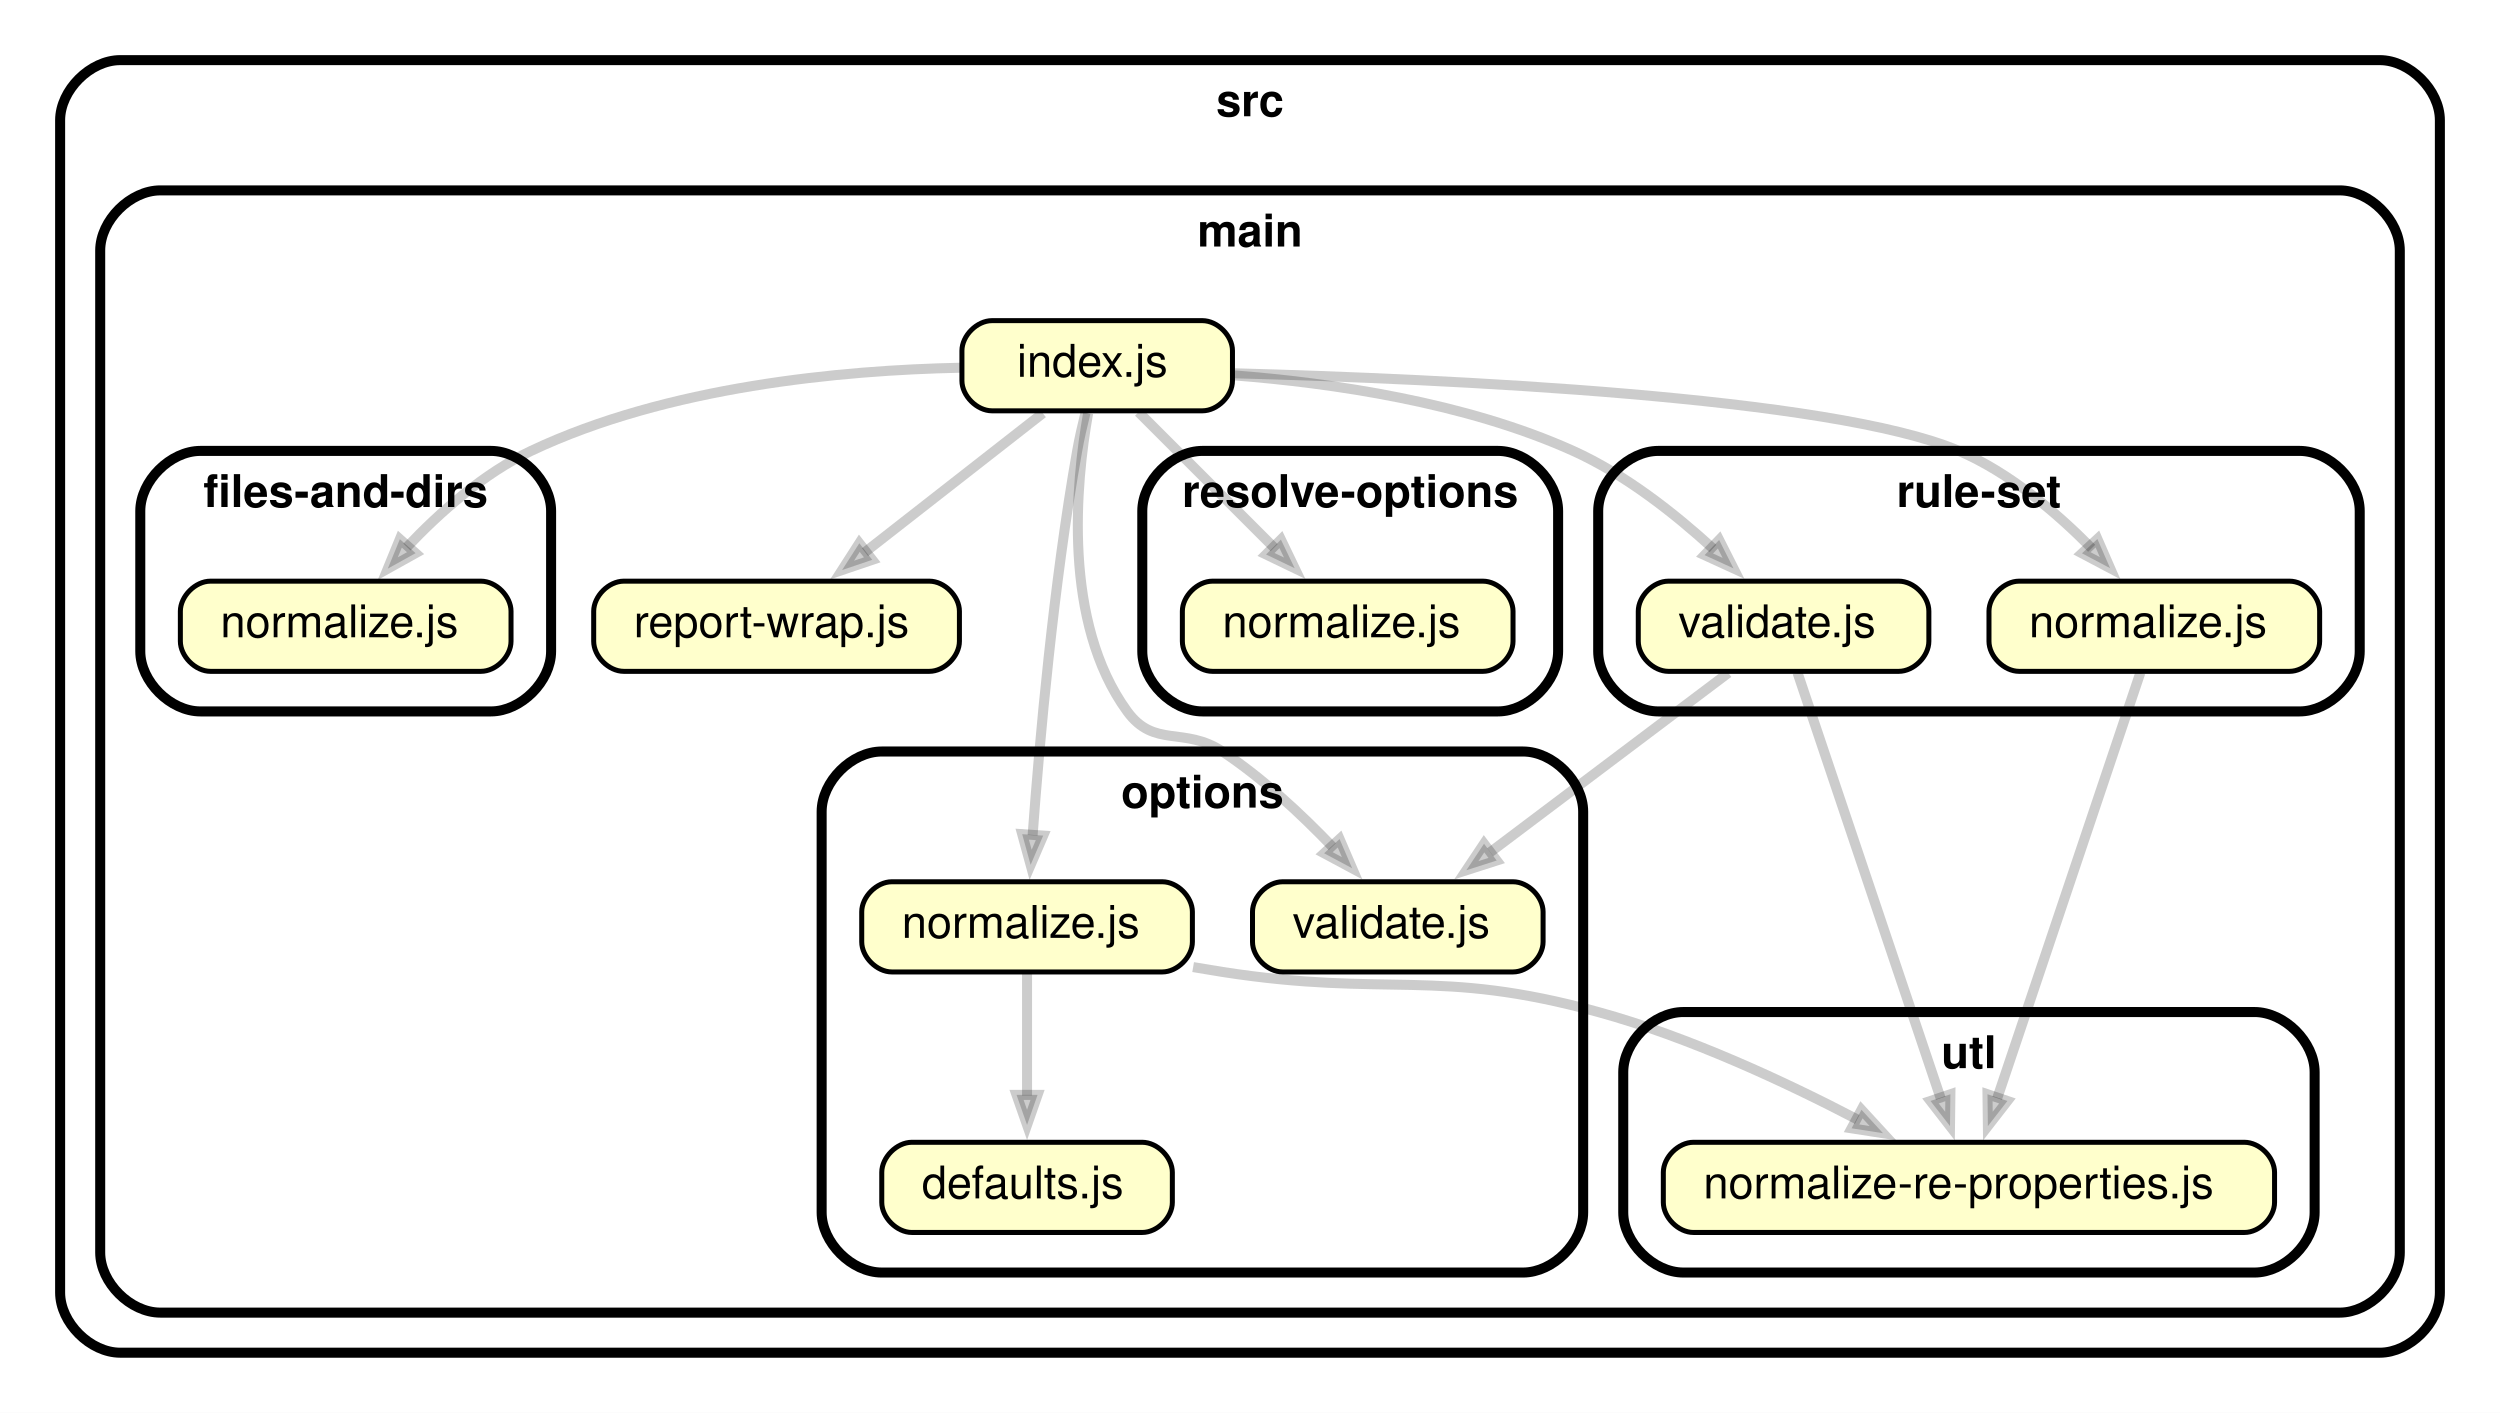
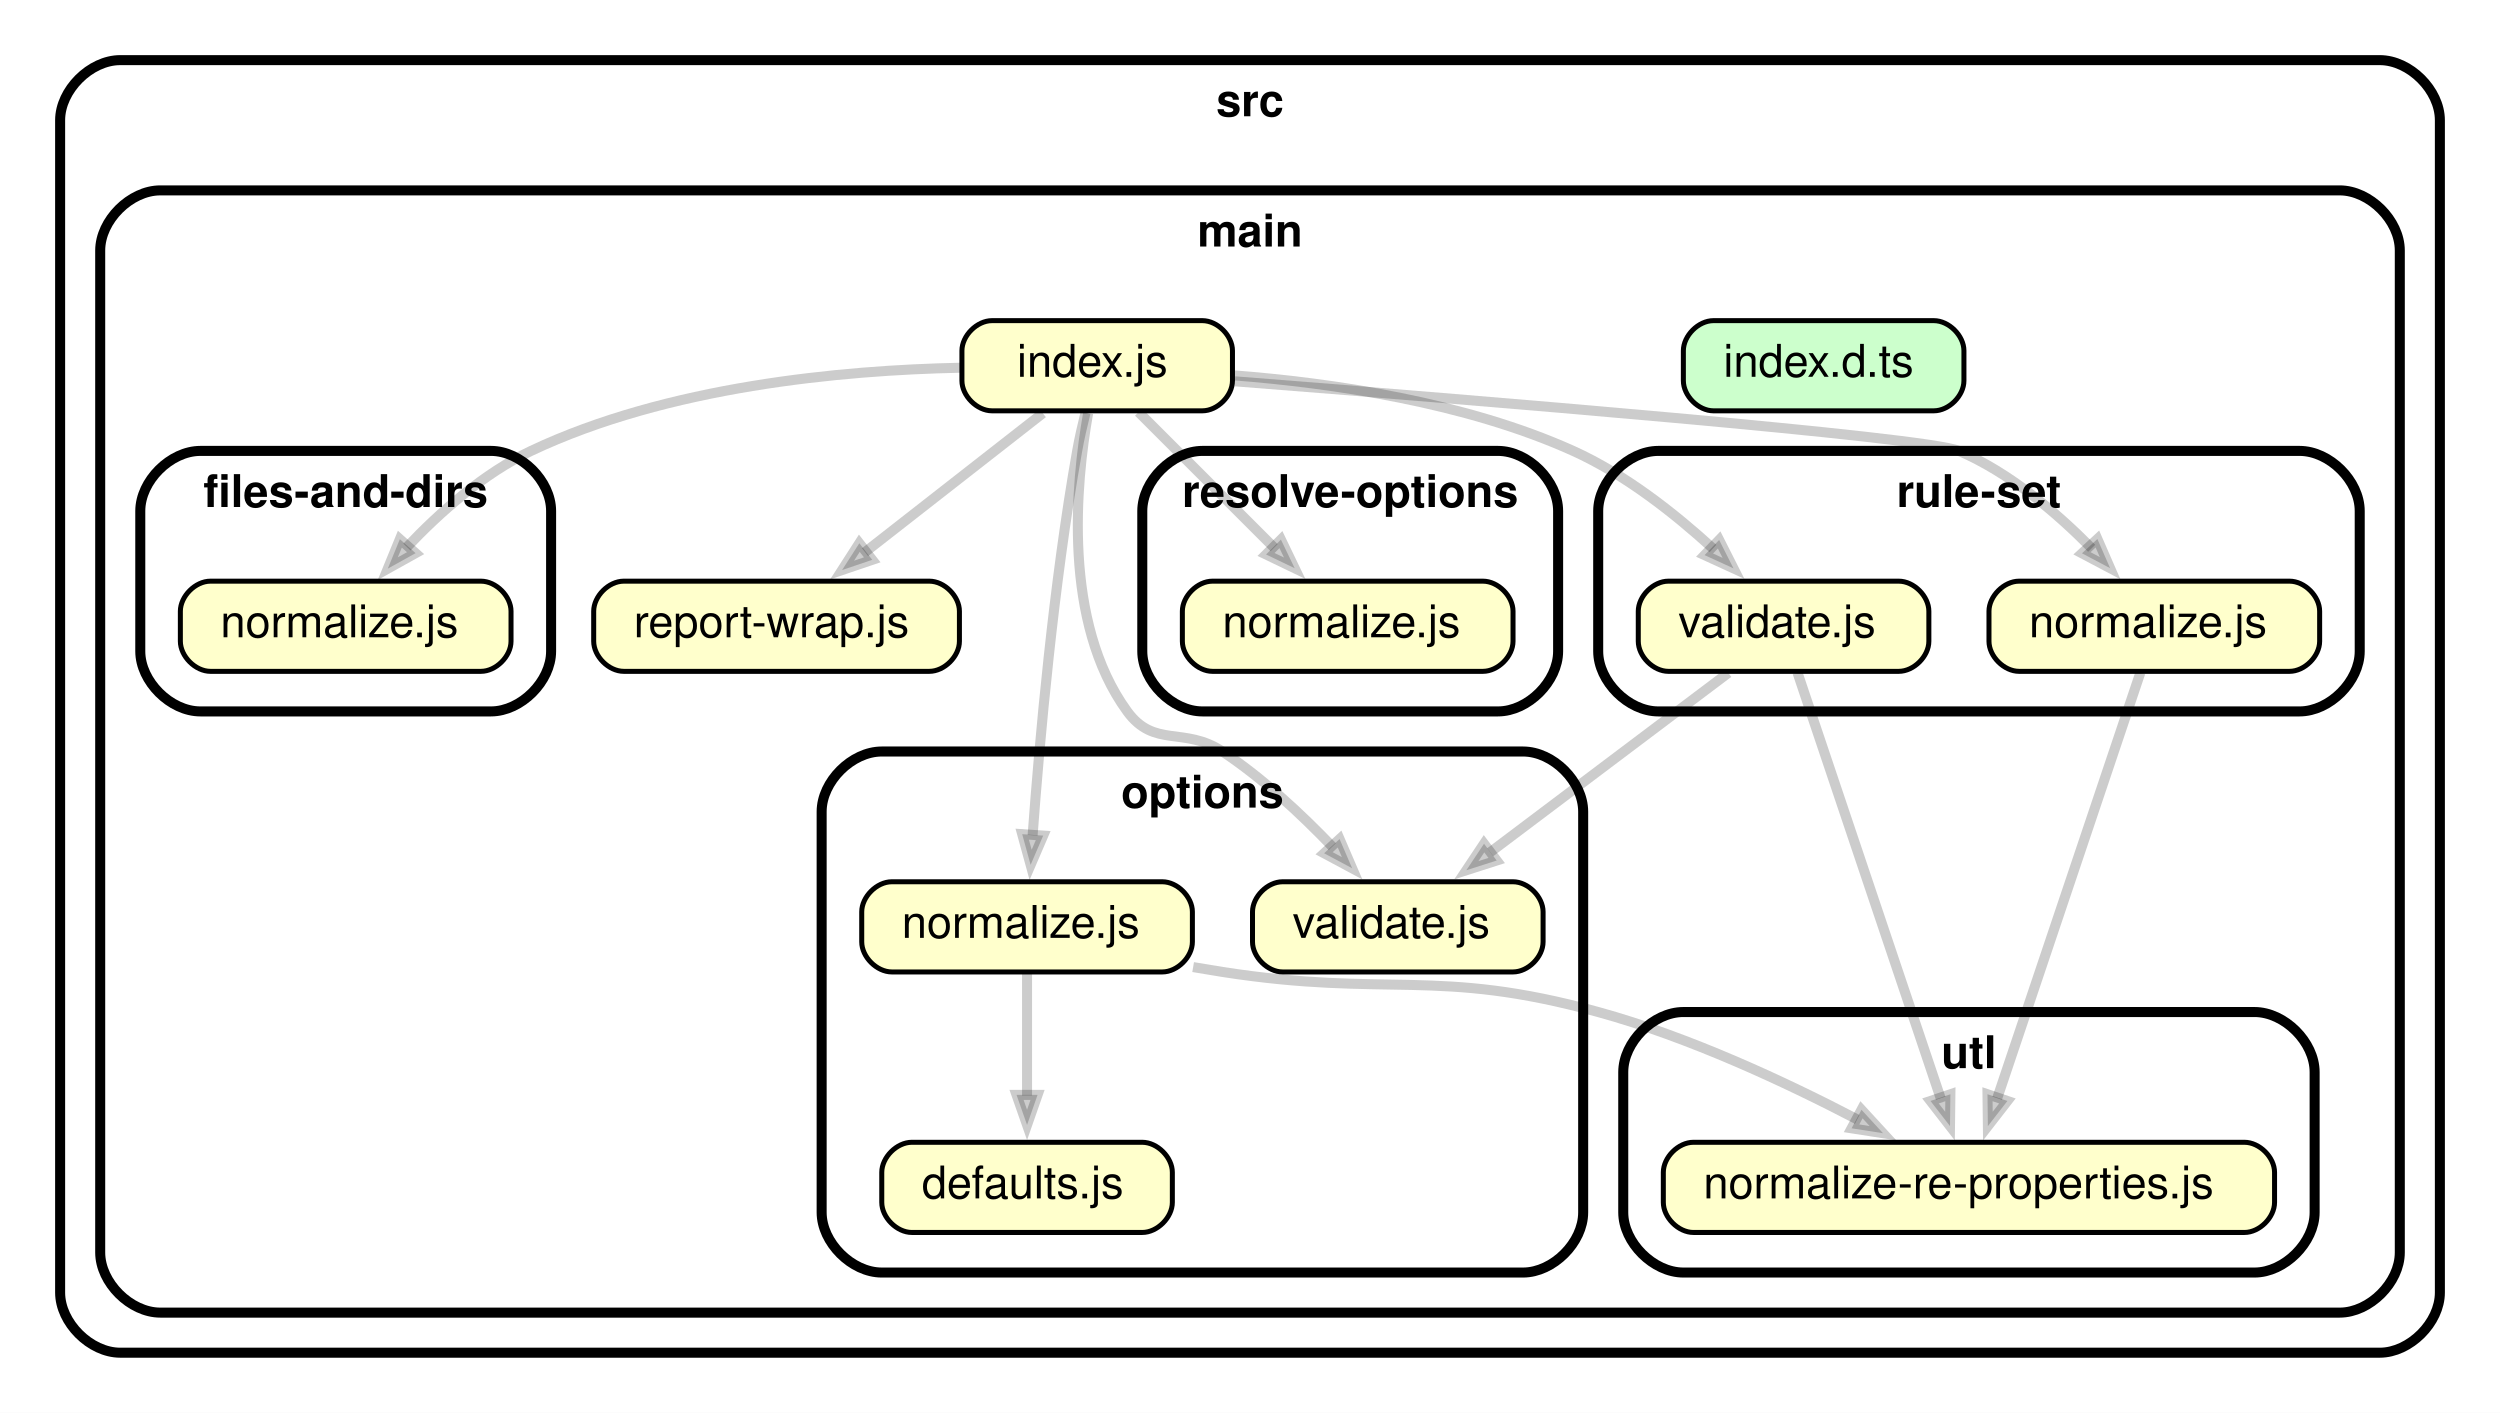
<svg xmlns="http://www.w3.org/2000/svg" xmlns:xlink="http://www.w3.org/1999/xlink" width="499pt" height="282pt" viewBox="0.00 0.00 499.00 282.00">
  <g id="graph0" class="graph" transform="scale(1 1) rotate(0) translate(4 278)">
    <polygon fill="white" stroke="none" points="-4,4 -4,-278 495,-278 495,4 -4,4" />
    <g id="clust1" class="cluster">
      <path fill="#ffffff" stroke="black" stroke-width="2" d="M20,-8C20,-8 471,-8 471,-8 477,-8 483,-14 483,-20 483,-20 483,-254 483,-254 483,-260 477,-266 471,-266 471,-266 20,-266 20,-266 14,-266 8,-260 8,-254 8,-254 8,-20 8,-20 8,-14 14,-8 20,-8" />
      <text text-anchor="middle" x="245.5" y="-254.8" font-family="Helvetica,sans-Serif" font-weight="bold" font-size="9.00">src</text>
    </g>
    <g id="clust2" class="cluster">
      <path fill="#ffffff" stroke="black" stroke-width="2" d="M28,-16C28,-16 463,-16 463,-16 469,-16 475,-22 475,-28 475,-28 475,-228 475,-228 475,-234 469,-240 463,-240 463,-240 28,-240 28,-240 22,-240 16,-234 16,-228 16,-228 16,-28 16,-28 16,-22 22,-16 28,-16" />
      <text text-anchor="middle" x="245.5" y="-228.8" font-family="Helvetica,sans-Serif" font-weight="bold" font-size="9.00">main</text>
    </g>
    <g id="clust3" class="cluster">
      <path fill="#ffffff" stroke="black" stroke-width="2" d="M36,-136C36,-136 94,-136 94,-136 100,-136 106,-142 106,-148 106,-148 106,-176 106,-176 106,-182 100,-188 94,-188 94,-188 36,-188 36,-188 30,-188 24,-182 24,-176 24,-176 24,-148 24,-148 24,-142 30,-136 36,-136" />
      <text text-anchor="middle" x="65" y="-176.8" font-family="Helvetica,sans-Serif" font-weight="bold" font-size="9.00">files-and-dirs</text>
    </g>
    <g id="clust4" class="cluster">
      <path fill="#ffffff" stroke="black" stroke-width="2" d="M172,-24C172,-24 300,-24 300,-24 306,-24 312,-30 312,-36 312,-36 312,-116 312,-116 312,-122 306,-128 300,-128 300,-128 172,-128 172,-128 166,-128 160,-122 160,-116 160,-116 160,-36 160,-36 160,-30 166,-24 172,-24" />
      <text text-anchor="middle" x="236" y="-116.8" font-family="Helvetica,sans-Serif" font-weight="bold" font-size="9.00">options</text>
    </g>
    <g id="clust5" class="cluster">
      <path fill="#ffffff" stroke="black" stroke-width="2" d="M236,-136C236,-136 295,-136 295,-136 301,-136 307,-142 307,-148 307,-148 307,-176 307,-176 307,-182 301,-188 295,-188 295,-188 236,-188 236,-188 230,-188 224,-182 224,-176 224,-176 224,-148 224,-148 224,-142 230,-136 236,-136" />
      <text text-anchor="middle" x="265.5" y="-176.8" font-family="Helvetica,sans-Serif" font-weight="bold" font-size="9.00">resolve-options</text>
    </g>
    <g id="clust6" class="cluster">
      <path fill="#ffffff" stroke="black" stroke-width="2" d="M327,-136C327,-136 455,-136 455,-136 461,-136 467,-142 467,-148 467,-148 467,-176 467,-176 467,-182 461,-188 455,-188 455,-188 327,-188 327,-188 321,-188 315,-182 315,-176 315,-176 315,-148 315,-148 315,-142 321,-136 327,-136" />
      <text text-anchor="middle" x="391" y="-176.8" font-family="Helvetica,sans-Serif" font-weight="bold" font-size="9.00">rule-set</text>
    </g>
    <g id="clust7" class="cluster">
      <path fill="#ffffff" stroke="black" stroke-width="2" d="M332,-24C332,-24 446,-24 446,-24 452,-24 458,-30 458,-36 458,-36 458,-64 458,-64 458,-70 452,-76 446,-76 446,-76 332,-76 332,-76 326,-76 320,-70 320,-64 320,-64 320,-36 320,-36 320,-30 326,-24 332,-24" />
      <text text-anchor="middle" x="389" y="-64.8" font-family="Helvetica,sans-Serif" font-weight="bold" font-size="9.00">utl</text>
    </g>
    <g id="node1" class="node">
      <g id="a_node1">
        <a xlink:href="src/main/files-and-dirs/normalize.js" xlink:title="normalize.js">
          <path fill="#ffffcc" stroke="black" d="M92,-162C92,-162 38,-162 38,-162 35,-162 32,-159 32,-156 32,-156 32,-150 32,-150 32,-147 35,-144 38,-144 38,-144 92,-144 92,-144 95,-144 98,-147 98,-150 98,-150 98,-156 98,-156 98,-159 95,-162 92,-162" />
          <text text-anchor="start" x="40" y="-150.8" font-family="Helvetica,sans-Serif" font-size="9.00">normalize.js</text>
        </a>
      </g>
    </g>
    <g id="node2" class="node">
      <g id="a_node2">
+         <a xlink:href="src/main/index.d.ts" xlink:title="index.d.ts">
+           <path fill="#ccffcc" stroke="black" d="M382,-214C382,-214 338,-214 338,-214 335,-214 332,-211 332,-208 332,-208 332,-202 332,-202 332,-199 335,-196 338,-196 338,-196 382,-196 382,-196 385,-196 388,-199 388,-202 388,-202 388,-208 388,-208 388,-211 385,-214 382,-214" />
+           <text text-anchor="start" x="340" y="-202.8" font-family="Helvetica,sans-Serif" font-size="9.00">index.d.ts</text>
+         </a>
+       </g>
+     </g>
+     <g id="node3" class="node">
+       <g id="a_node3">
        <a xlink:href="src/main/index.js" xlink:title="index.js">
          <path fill="#ffffcc" stroke="black" d="M236,-214C236,-214 194,-214 194,-214 191,-214 188,-211 188,-208 188,-208 188,-202 188,-202 188,-199 191,-196 194,-196 194,-196 236,-196 236,-196 239,-196 242,-199 242,-202 242,-202 242,-208 242,-208 242,-211 239,-214 236,-214" />
          <text text-anchor="start" x="199" y="-202.8" font-family="Helvetica,sans-Serif" font-size="9.00">index.js</text>
        </a>
      </g>
    </g>
    <g id="edge1" class="edge">
      <path fill="none" stroke="#000000" stroke-width="2" stroke-opacity="0.2" d="M187.68,-204.6C163.96,-204.11 129.22,-200.88 102,-188 92.54,-183.52 83.82,-175.77 77.22,-168.8" />
      <polygon fill="#000000" fill-opacity="0.2" stroke="#000000" stroke-width="2" stroke-opacity="0.2" points="78.95,-167.59 73.4,-164.5 75.81,-170.38 78.95,-167.59" />
    </g>
-     <g id="node3" class="node">
-       <g id="a_node3">
+     <g id="node4" class="node">
+       <g id="a_node4">
        <a xlink:href="src/main/options/normalize.js" xlink:title="normalize.js">
          <path fill="#ffffcc" stroke="black" d="M228,-102C228,-102 174,-102 174,-102 171,-102 168,-99 168,-96 168,-96 168,-90 168,-90 168,-87 171,-84 174,-84 174,-84 228,-84 228,-84 231,-84 234,-87 234,-90 234,-90 234,-96 234,-96 234,-99 231,-102 228,-102" />
          <text text-anchor="start" x="176" y="-90.8" font-family="Helvetica,sans-Serif" font-size="9.00">normalize.js</text>
        </a>
      </g>
    </g>
    <g id="edge2" class="edge">
      <path fill="none" stroke="#000000" stroke-width="2" stroke-opacity="0.2" d="M212.66,-195.58C212.05,-193.15 211.44,-190.48 211,-188 206.29,-161.43 203.5,-130.21 202.11,-111.27" />
      <polygon fill="#000000" fill-opacity="0.2" stroke="#000000" stroke-width="2" stroke-opacity="0.2" points="204.22,-111.21 201.71,-105.37 200.03,-111.5 204.22,-111.21" />
    </g>
-     <g id="node4" class="node">
-       <g id="a_node4">
+     <g id="node5" class="node">
+       <g id="a_node5">
        <a xlink:href="src/main/options/validate.js" xlink:title="validate.js">
          <path fill="#ffffcc" stroke="black" d="M298,-102C298,-102 252,-102 252,-102 249,-102 246,-99 246,-96 246,-96 246,-90 246,-90 246,-87 249,-84 252,-84 252,-84 298,-84 298,-84 301,-84 304,-87 304,-90 304,-90 304,-96 304,-96 304,-99 301,-102 298,-102" />
          <text text-anchor="start" x="254" y="-90.8" font-family="Helvetica,sans-Serif" font-size="9.00">validate.js</text>
        </a>
      </g>
    </g>
    <g id="edge3" class="edge">
      <path fill="none" stroke="#000000" stroke-width="2" stroke-opacity="0.2" d="M213.19,-195.52C210.73,-181.64 208.01,-153.81 221,-136 226.4,-128.6 232.36,-133.06 240,-128 247.99,-122.71 255.75,-115.46 261.93,-109.01" />
      <polygon fill="#000000" fill-opacity="0.2" stroke="#000000" stroke-width="2" stroke-opacity="0.2" points="263.38,-110.53 265.89,-104.69 260.29,-107.69 263.38,-110.53" />
    </g>
-     <g id="node5" class="node">
-       <g id="a_node5">
+     <g id="node6" class="node">
+       <g id="a_node6">
        <a xlink:href="src/main/report-wrap.js" xlink:title="report-wrap.js">
          <path fill="#ffffcc" stroke="black" d="M181.5,-162C181.5,-162 120.5,-162 120.5,-162 117.5,-162 114.5,-159 114.5,-156 114.5,-156 114.5,-150 114.5,-150 114.5,-147 117.5,-144 120.5,-144 120.5,-144 181.5,-144 181.5,-144 184.5,-144 187.5,-147 187.5,-150 187.5,-150 187.5,-156 187.5,-156 187.5,-159 184.5,-162 181.5,-162" />
          <text text-anchor="start" x="122.5" y="-150.8" font-family="Helvetica,sans-Serif" font-size="9.00">report-wrap.js</text>
        </a>
      </g>
    </g>
    <g id="edge4" class="edge">
      <path fill="none" stroke="#000000" stroke-width="2" stroke-opacity="0.2" d="M204.14,-195.52C194.43,-187.93 180.01,-176.67 168.65,-167.79" />
      <polygon fill="#000000" fill-opacity="0.2" stroke="#000000" stroke-width="2" stroke-opacity="0.2" points="170.1,-166.26 164.08,-164.22 167.52,-169.57 170.1,-166.26" />
    </g>
-     <g id="node6" class="node">
-       <g id="a_node6">
+     <g id="node7" class="node">
+       <g id="a_node7">
        <a xlink:href="src/main/resolve-options/normalize.js" xlink:title="normalize.js">
          <path fill="#ffffcc" stroke="black" d="M292,-162C292,-162 238,-162 238,-162 235,-162 232,-159 232,-156 232,-156 232,-150 232,-150 232,-147 235,-144 238,-144 238,-144 292,-144 292,-144 295,-144 298,-147 298,-150 298,-150 298,-156 298,-156 298,-159 295,-162 292,-162" />
          <text text-anchor="start" x="240" y="-150.8" font-family="Helvetica,sans-Serif" font-size="9.00">normalize.js</text>
        </a>
      </g>
    </g>
    <g id="edge5" class="edge">
      <path fill="none" stroke="#000000" stroke-width="2" stroke-opacity="0.2" d="M223.26,-195.74C230.59,-188.41 241.49,-177.51 250.32,-168.68" />
      <polygon fill="#000000" fill-opacity="0.2" stroke="#000000" stroke-width="2" stroke-opacity="0.2" points="251.67,-170.3 254.42,-164.58 248.7,-167.33 251.67,-170.3" />
    </g>
-     <g id="node7" class="node">
-       <g id="a_node7">
+     <g id="node8" class="node">
+       <g id="a_node8">
        <a xlink:href="src/main/rule-set/normalize.js" xlink:title="normalize.js">
          <path fill="#ffffcc" stroke="black" d="M453,-162C453,-162 399,-162 399,-162 396,-162 393,-159 393,-156 393,-156 393,-150 393,-150 393,-147 396,-144 399,-144 399,-144 453,-144 453,-144 456,-144 459,-147 459,-150 459,-150 459,-156 459,-156 459,-159 456,-162 453,-162" />
          <text text-anchor="start" x="401" y="-150.8" font-family="Helvetica,sans-Serif" font-size="9.00">normalize.js</text>
        </a>
      </g>
    </g>
    <g id="edge6" class="edge">
-       <path fill="none" stroke="#000000" stroke-width="2" stroke-opacity="0.2" d="M242.49,-203.49C284.3,-202.36 361.71,-198.84 387,-188 397.11,-183.67 406.48,-175.69 413.5,-168.56" />
+       <path fill="none" stroke="#000000" stroke-width="2" stroke-opacity="0.2" d="M242.47,-201.89C289.36,-198.22 380.47,-190.8 387,-188 397.11,-183.67 406.48,-175.69 413.5,-168.56" />
      <polygon fill="#000000" fill-opacity="0.2" stroke="#000000" stroke-width="2" stroke-opacity="0.2" points="414.64,-170.42 417.18,-164.59 411.56,-167.56 414.64,-170.42" />
    </g>
-     <g id="node8" class="node">
-       <g id="a_node8">
+     <g id="node9" class="node">
+       <g id="a_node9">
        <a xlink:href="src/main/rule-set/validate.js" xlink:title="validate.js">
          <path fill="#ffffcc" stroke="black" d="M375,-162C375,-162 329,-162 329,-162 326,-162 323,-159 323,-156 323,-156 323,-150 323,-150 323,-147 326,-144 329,-144 329,-144 375,-144 375,-144 378,-144 381,-147 381,-150 381,-150 381,-156 381,-156 381,-159 378,-162 375,-162" />
          <text text-anchor="start" x="331" y="-150.8" font-family="Helvetica,sans-Serif" font-size="9.00">validate.js</text>
        </a>
      </g>
    </g>
    <g id="edge7" class="edge">
      <path fill="none" stroke="#000000" stroke-width="2" stroke-opacity="0.2" d="M242.27,-203.08C261.87,-201.56 288.5,-197.7 310,-188 320.35,-183.33 330.29,-175.49 337.91,-168.51" />
      <polygon fill="#000000" fill-opacity="0.2" stroke="#000000" stroke-width="2" stroke-opacity="0.2" points="339.14,-170.23 342.01,-164.55 336.23,-167.2 339.14,-170.23" />
    </g>
-     <g id="node9" class="node">
-       <g id="a_node9">
+     <g id="node10" class="node">
+       <g id="a_node10">
        <a xlink:href="src/main/options/defaults.js" xlink:title="defaults.js">
          <path fill="#ffffcc" stroke="black" d="M224,-50C224,-50 178,-50 178,-50 175,-50 172,-47 172,-44 172,-44 172,-38 172,-38 172,-35 175,-32 178,-32 178,-32 224,-32 224,-32 227,-32 230,-35 230,-38 230,-38 230,-44 230,-44 230,-47 227,-50 224,-50" />
          <text text-anchor="start" x="180" y="-38.8" font-family="Helvetica,sans-Serif" font-size="9.00">defaults.js</text>
        </a>
      </g>
    </g>
    <g id="edge9" class="edge">
      <path fill="none" stroke="#000000" stroke-width="2" stroke-opacity="0.2" d="M201,-83.74C201,-77.12 201,-67.61 201,-59.33" />
      <polygon fill="#000000" fill-opacity="0.2" stroke="#000000" stroke-width="2" stroke-opacity="0.2" points="203.1,-59.46 201,-53.46 198.9,-59.46 203.1,-59.46" />
    </g>
-     <g id="node10" class="node">
-       <g id="a_node10">
+     <g id="node11" class="node">
+       <g id="a_node11">
        <a xlink:href="src/main/utl/normalize-re-properties.js" xlink:title="normalize-re-properties.js">
          <path fill="#ffffcc" stroke="black" d="M444,-50C444,-50 334,-50 334,-50 331,-50 328,-47 328,-44 328,-44 328,-38 328,-38 328,-35 331,-32 334,-32 334,-32 444,-32 444,-32 447,-32 450,-35 450,-38 450,-38 450,-44 450,-44 450,-47 447,-50 444,-50" />
          <text text-anchor="start" x="336" y="-38.8" font-family="Helvetica,sans-Serif" font-size="9.00">normalize-re-properties.js</text>
        </a>
      </g>
    </g>
    <g id="edge8" class="edge">
      <path fill="none" stroke="#000000" stroke-width="2" stroke-opacity="0.2" d="M234.15,-84.97C236.13,-84.63 238.09,-84.3 240,-84 273.12,-78.85 282.68,-84.89 315,-76 333.12,-71.02 352.37,-62.04 366.7,-54.56" />
      <polygon fill="#000000" fill-opacity="0.2" stroke="#000000" stroke-width="2" stroke-opacity="0.2" points="367.55,-56.49 371.85,-51.81 365.57,-52.79 367.55,-56.49" />
    </g>
    <g id="edge10" class="edge">
      <path fill="none" stroke="#000000" stroke-width="2" stroke-opacity="0.2" d="M423.22,-143.73C417.17,-125.74 402.69,-82.71 394.64,-58.78" />
      <polygon fill="#000000" fill-opacity="0.2" stroke="#000000" stroke-width="2" stroke-opacity="0.2" points="396.68,-58.25 392.78,-53.23 392.7,-59.59 396.68,-58.25" />
    </g>
    <g id="edge11" class="edge">
      <path fill="none" stroke="#000000" stroke-width="2" stroke-opacity="0.2" d="M340.97,-143.69C328.57,-134.35 308.26,-119.05 293.44,-107.89" />
      <polygon fill="#000000" fill-opacity="0.2" stroke="#000000" stroke-width="2" stroke-opacity="0.2" points="294.74,-106.24 288.68,-104.3 292.21,-109.59 294.74,-106.24" />
    </g>
    <g id="edge12" class="edge">
      <path fill="none" stroke="#000000" stroke-width="2" stroke-opacity="0.2" d="M354.78,-143.73C360.83,-125.74 375.31,-82.71 383.36,-58.78" />
      <polygon fill="#000000" fill-opacity="0.2" stroke="#000000" stroke-width="2" stroke-opacity="0.2" points="385.3,-59.59 385.22,-53.23 381.32,-58.25 385.3,-59.59" />
    </g>
  </g>
</svg>
